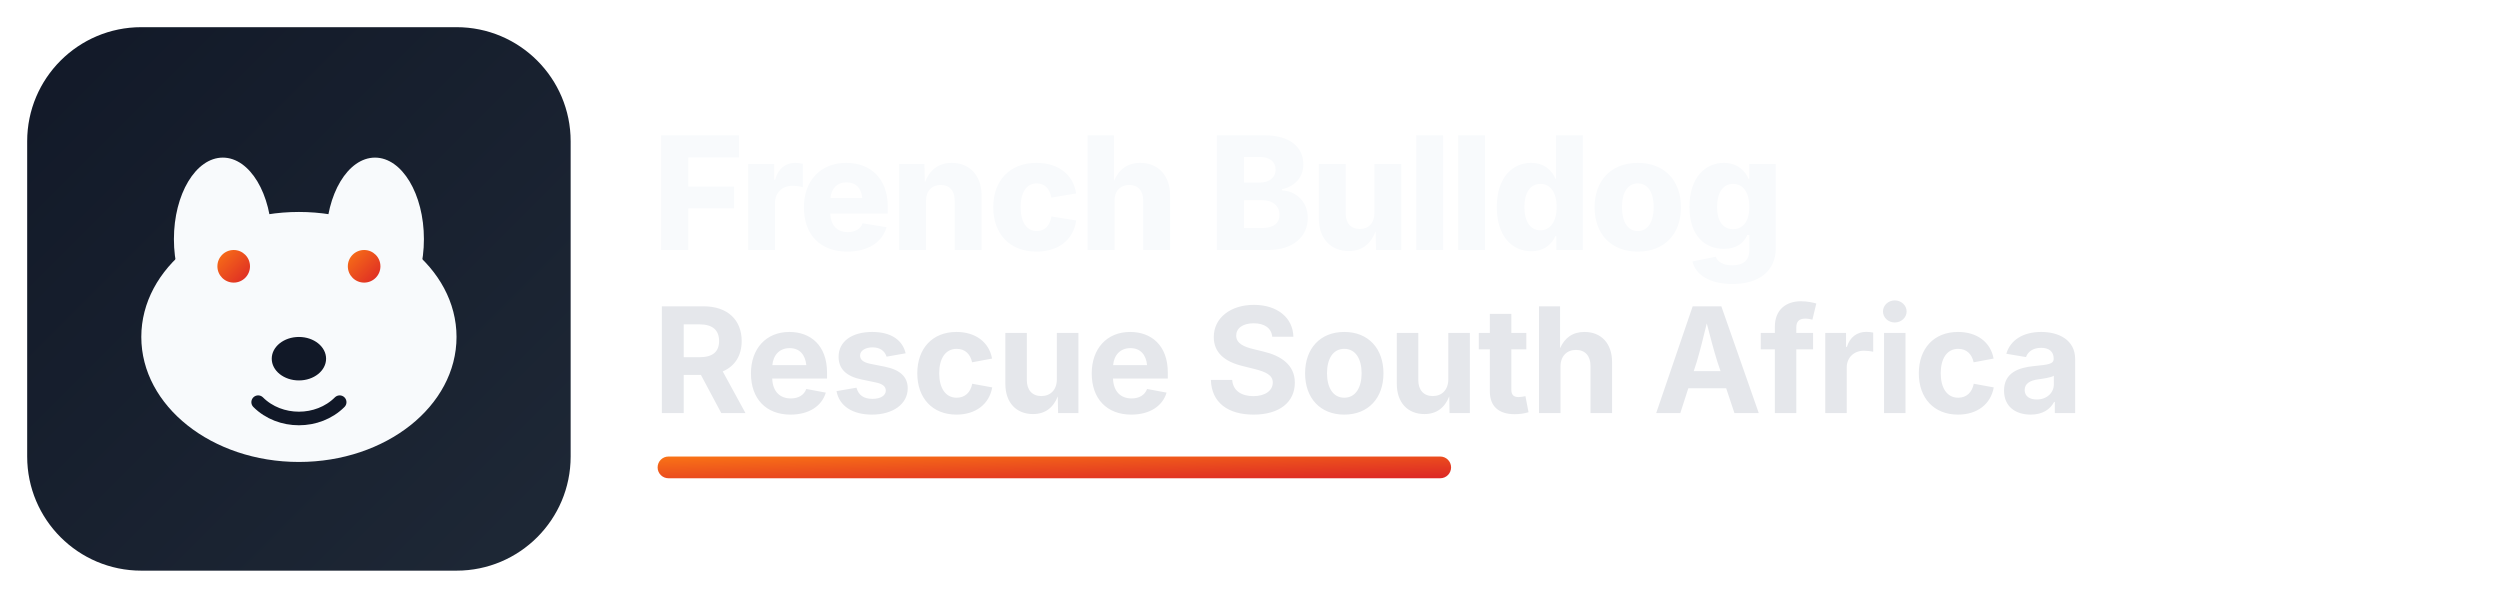
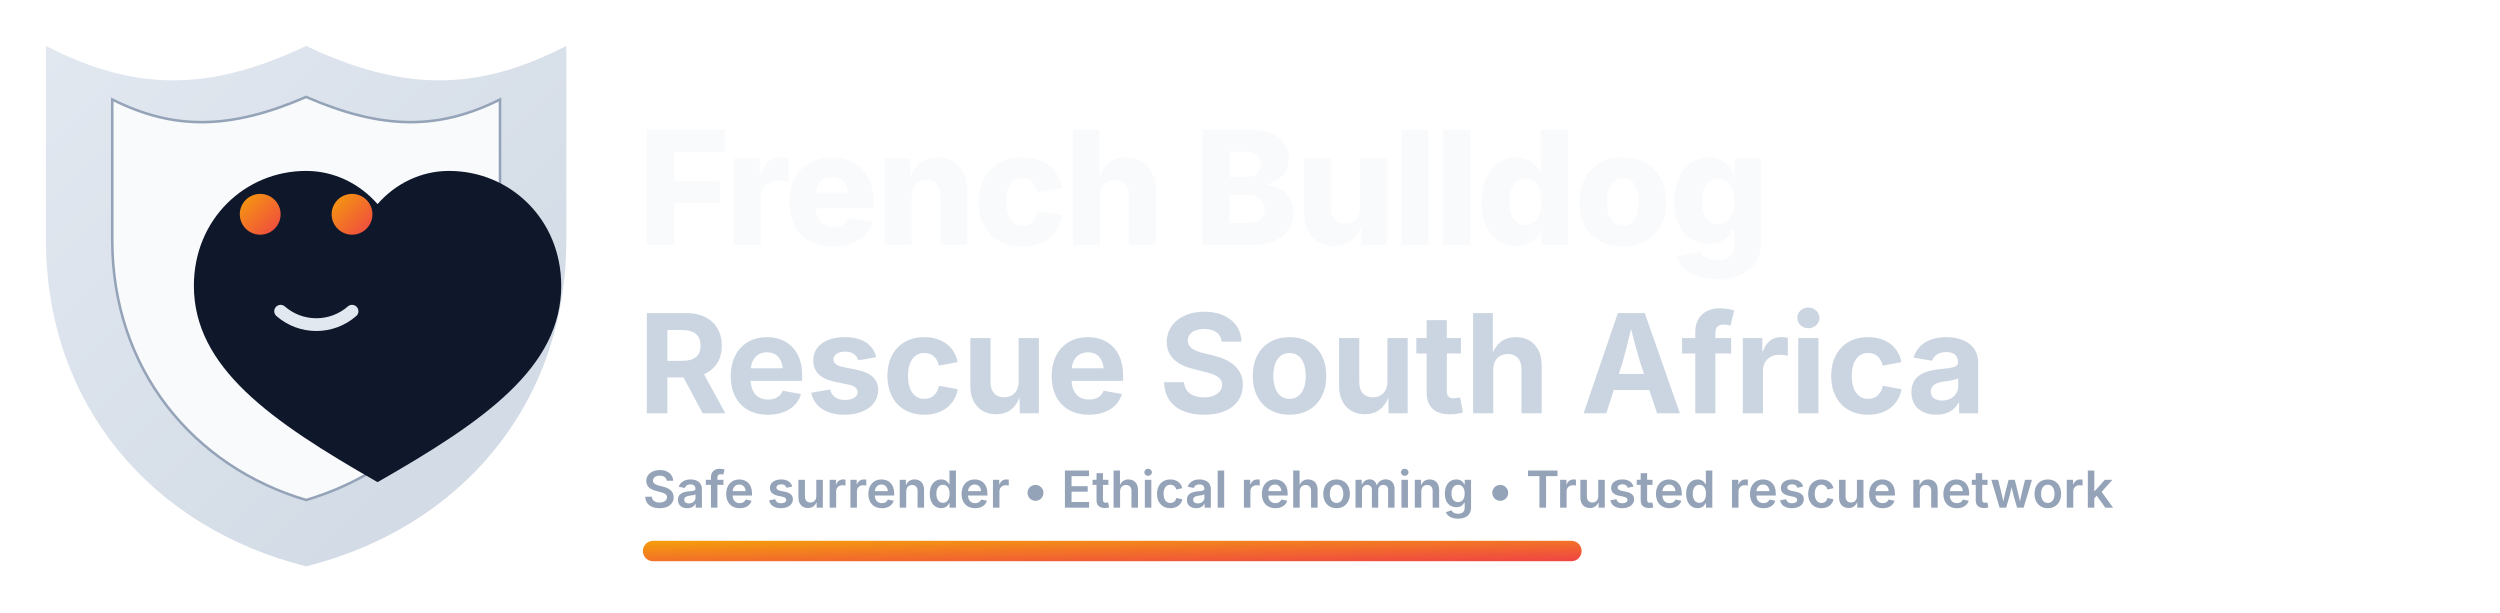
- <svg xmlns="http://www.w3.org/2000/svg" width="920" height="220" viewBox="0 0 920 220" fill="none">
+ <svg xmlns="http://www.w3.org/2000/svg" width="980" height="240" viewBox="0 0 980 240" fill="none">
  <defs>
-     <linearGradient id="bg" x1="0" y1="0" x2="220" y2="220" gradientUnits="userSpaceOnUse">
-       <stop stop-color="#111827" />
-       <stop offset="1" stop-color="#1F2937" />
+     <linearGradient id="markBg" x1="0" y1="0" x2="240" y2="240" gradientUnits="userSpaceOnUse">
+       <stop stop-color="#E2E8F0" />
+       <stop offset="1" stop-color="#CBD5E1" />
    </linearGradient>
-     <linearGradient id="accent" x1="0" y1="0" x2="1" y2="1">
-       <stop stop-color="#F97316" />
-       <stop offset="1" stop-color="#DC2626" />
+     <linearGradient id="markAccent" x1="0" y1="0" x2="1" y2="1">
+       <stop stop-color="#F59E0B" />
+       <stop offset="1" stop-color="#EF4444" />
    </linearGradient>
  </defs>
-   <rect x="10" y="10" width="200" height="200" rx="42" fill="url(#bg)" />
-   <ellipse cx="110" cy="124" rx="58" ry="46" fill="#F8FAFC" />
-   <ellipse cx="82" cy="88" rx="18" ry="30" fill="#F8FAFC" />
-   <ellipse cx="138" cy="88" rx="18" ry="30" fill="#F8FAFC" />
-   <circle cx="86" cy="98" r="6" fill="url(#accent)" />
-   <circle cx="134" cy="98" r="6" fill="url(#accent)" />
-   <ellipse cx="110" cy="132" rx="10" ry="8" fill="#111827" />
-   <path d="M95 148C103 156 117 156 125 148" stroke="#111827" stroke-width="5" stroke-linecap="round" />
-   <text x="240" y="92" fill="#F8FAFC" font-family="Inter,Segoe UI,Arial,sans-serif" font-size="58" font-weight="800" letter-spacing="-1">French Bulldog</text>
-   <text x="240" y="152" fill="#E5E7EB" font-family="Inter,Segoe UI,Arial,sans-serif" font-size="54" font-weight="700" letter-spacing="-0.6">Rescue South Africa</text>
-   <rect x="242" y="168" width="292" height="8" rx="4" fill="url(#accent)" />
+   <g transform="translate(18,18)">
+     <path d="M102 0C140 18 169 18 204 0V76C204 141 162 189 102 204C42 189 0 141 0 76V0C35 18 64 18 102 0Z" fill="url(#markBg)" />
+     <path d="M102 20C132 33 154 33 178 21V76C178 127 146 165 102 178C58 165 26 127 26 76V21C50 33 72 33 102 20Z" fill="#F8FAFC" stroke="#94A3B8" />
+     <path d="M58 94c0-26 20-45 44-45 11 0 21 5 28 13 7-8 17-13 28-13 24 0 44 19 44 45 0 32-30 53-72 77-42-24-72-45-72-77Z" fill="#0F172A" />
+     <circle cx="84" cy="66" r="8" fill="url(#markAccent)" />
+     <circle cx="120" cy="66" r="8" fill="url(#markAccent)" />
+     <path d="M92 104c8 7 20 7 28 0" stroke="#E2E8F0" stroke-width="5" stroke-linecap="round" />
+   </g>
+   <text x="250" y="96" font-family="Inter,Segoe UI,Arial,sans-serif" font-size="62" font-weight="800" fill="#F8FAFC" letter-spacing="-1.2">French Bulldog</text>
+   <text x="250" y="162" font-family="Inter,Segoe UI,Arial,sans-serif" font-size="54" font-weight="650" fill="#CBD5E1" letter-spacing="-0.5">Rescue South Africa</text>
+   <text x="252" y="199" font-family="Inter,Segoe UI,Arial,sans-serif" font-size="20" font-weight="600" fill="#94A3B8">Safe surrender • Ethical rehoming • Trusted rescue network</text>
+   <rect x="252" y="212" width="368" height="8" rx="4" fill="url(#markAccent)" />
</svg>
